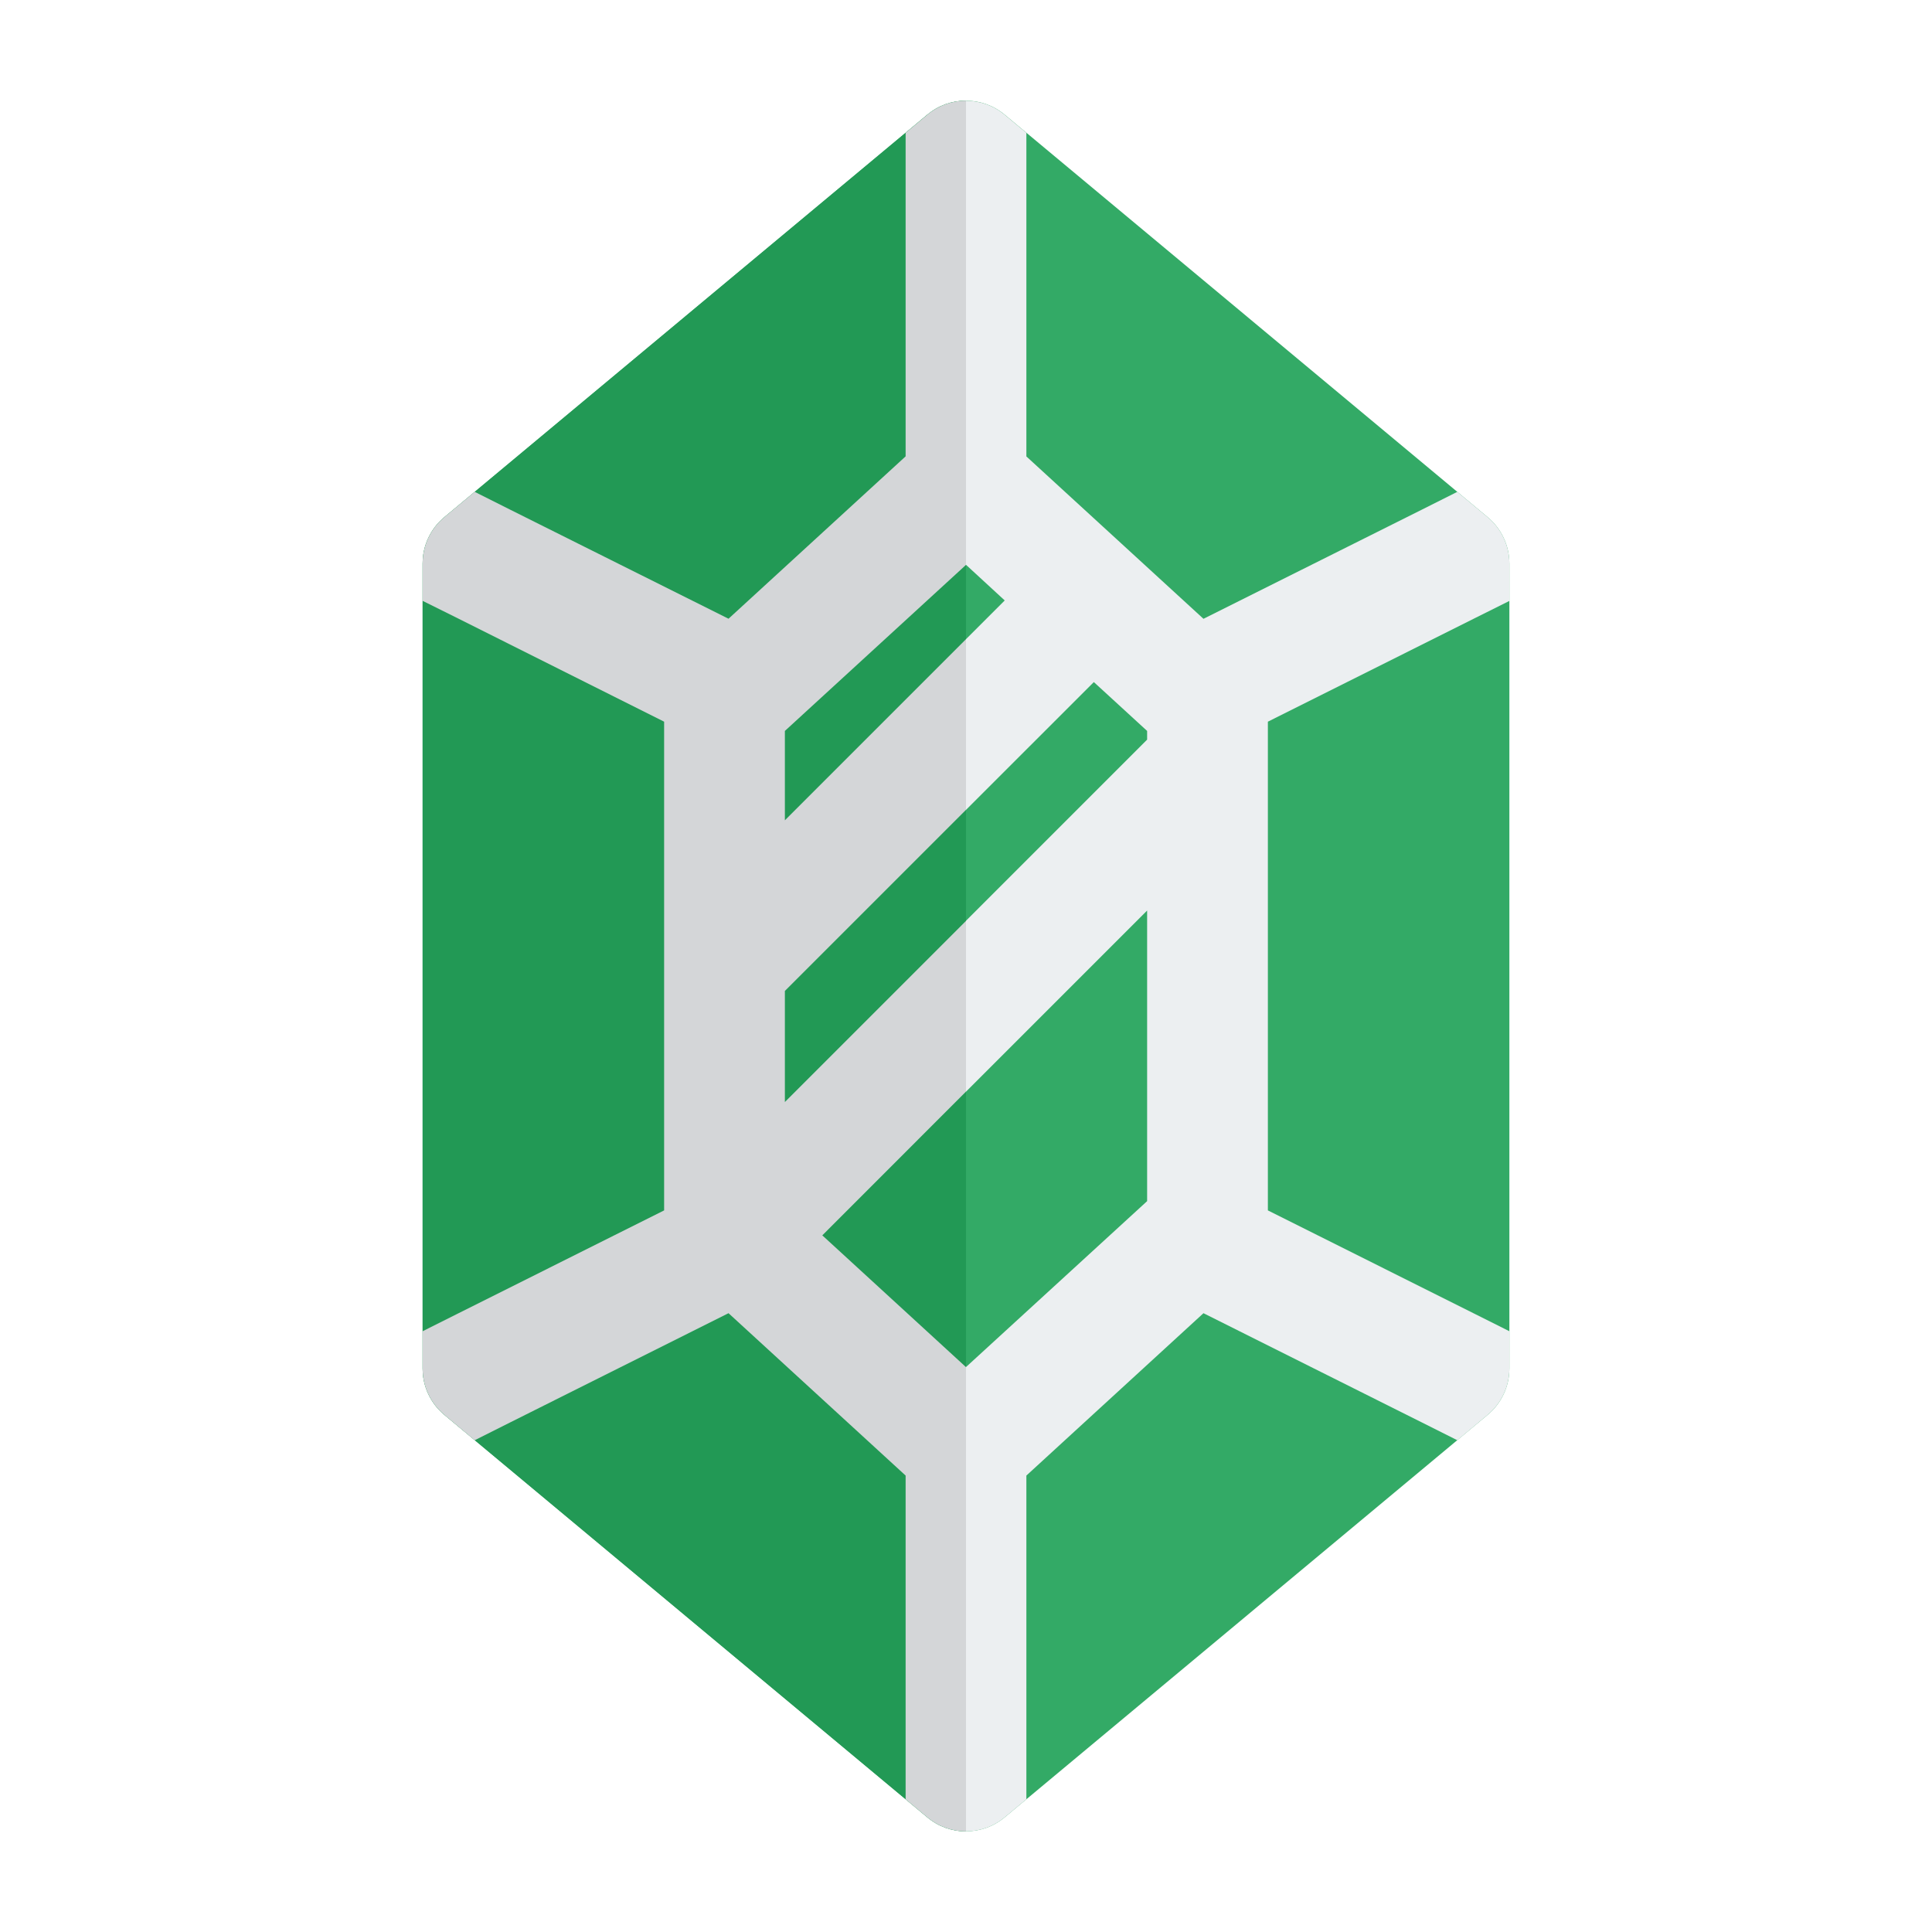
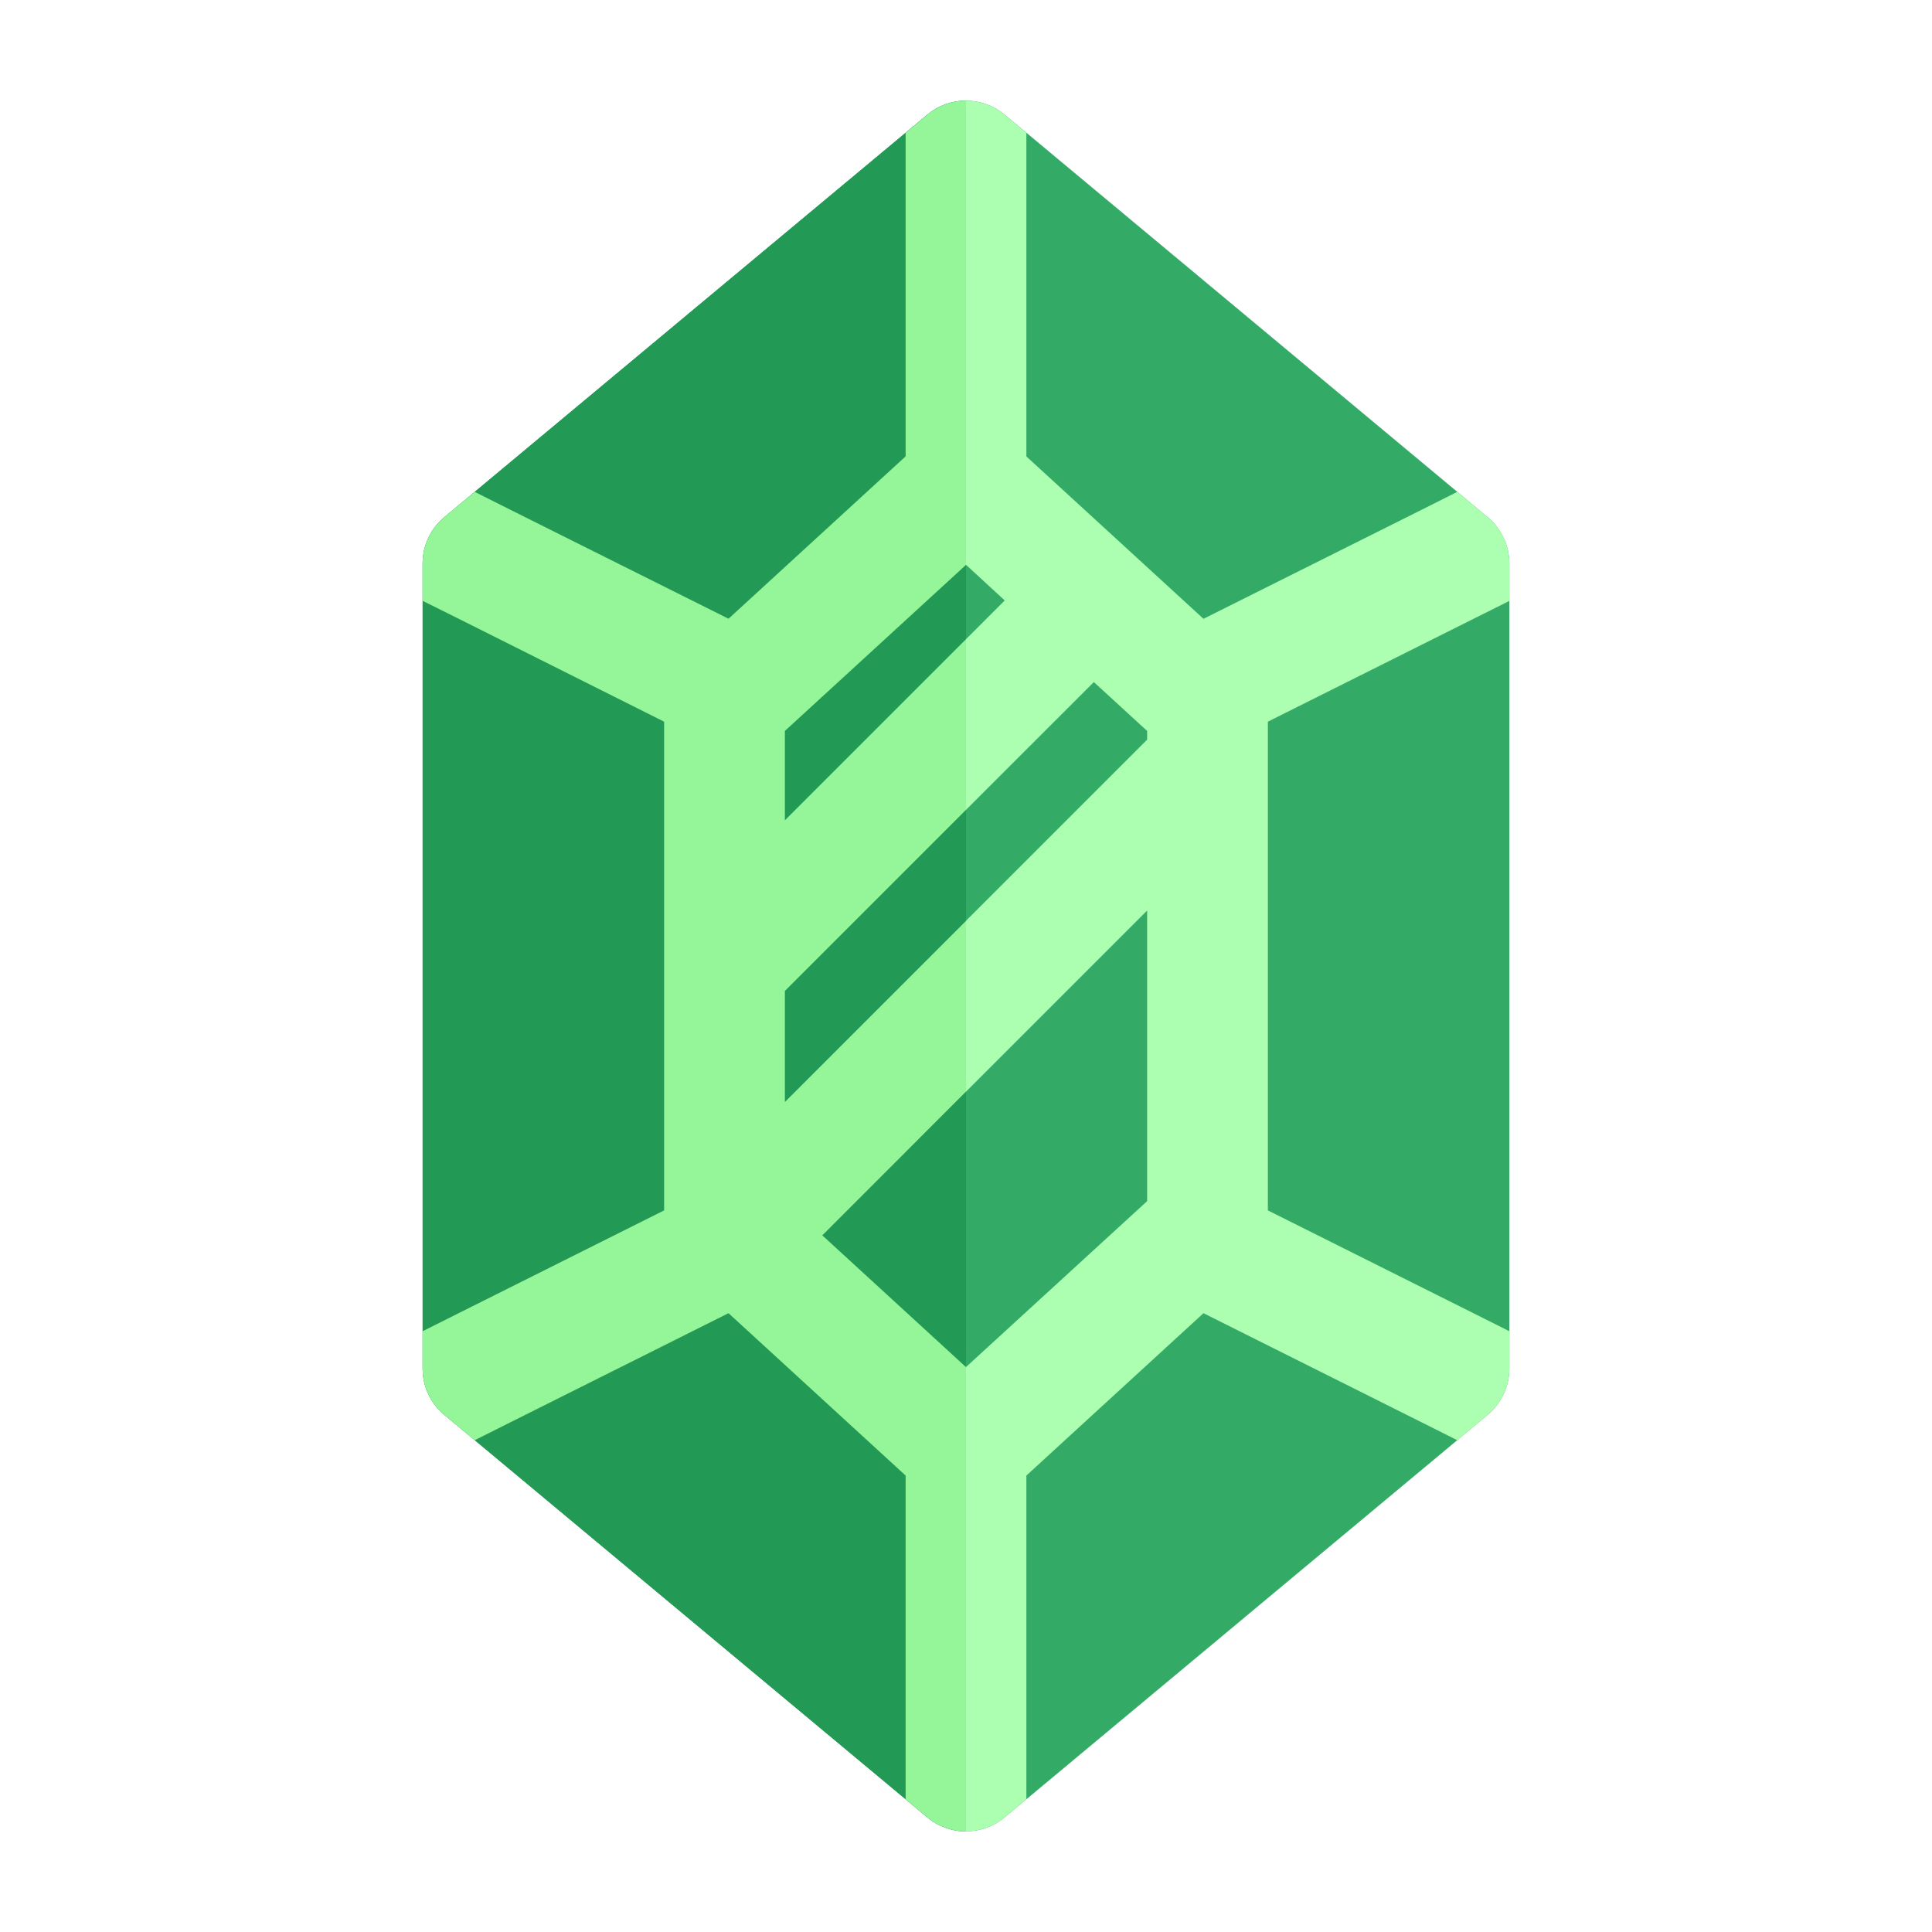
<svg xmlns="http://www.w3.org/2000/svg" width="24" height="24" fill="none">
  <path fill="#3a6" d="M12.48 1.424a.75.75 0 00-.96 0l-6 5A.75.75 0 005.25 7v10a.75.75 0 00.27.576l6 5a.75.75 0 00.96 0l6-5a.75.75 0 00.27-.576V7a.75.75 0 00-.27-.576l-6-5z" />
-   <path fill="#ECEFF1" fill-rule="evenodd" d="M5.25 7v.464l.415.207L8.25 8.964v6.073l-2.585 1.292-.415.207V17a.75.75 0 00.27.576l.377.314.438-.22 2.715-1.357 2.2 2.017v4.021l.27.225a.75.75 0 00.96 0l.27-.225V18.33l2.2-2.017 2.715 1.358.438.22.377-.315a.75.75 0 00.27-.576v-.463l-.415-.208-2.585-1.293V8.965l2.585-1.293.415-.207V7a.75.75 0 00-.27-.576l-.377-.314-.438.22-2.715 1.357-2.2-2.017V1.65l-.27-.225a.75.75 0 00-.96 0l-.27.225v4.02l-2.2 2.017-2.715-1.358-.438-.22-.377.315A.75.75 0 005.25 7zm9 2.19v-.11l-.662-.607L9.75 12.31v1.378l4.5-4.5zm-4.035 6.156l4.035-4.035v3.61L12 16.982l-1.785-1.637zm-.465-5.157l2.731-2.73L12 7.016 9.75 9.08v1.11z" clip-rule="evenodd" />
+   <path fill="#ACFFB1" fill-rule="evenodd" d="M5.25 7v.464l.415.207L8.25 8.964v6.073l-2.585 1.292-.415.207V17a.75.75 0 00.27.576l.377.314.438-.22 2.715-1.357 2.2 2.017v4.021l.27.225a.75.75 0 00.96 0l.27-.225V18.33l2.2-2.017 2.715 1.358.438.22.377-.315a.75.75 0 00.27-.576v-.463l-.415-.208-2.585-1.293V8.965l2.585-1.293.415-.207V7a.75.75 0 00-.27-.576l-.377-.314-.438.22-2.715 1.357-2.2-2.017V1.65l-.27-.225a.75.75 0 00-.96 0l-.27.225v4.02l-2.2 2.017-2.715-1.358-.438-.22-.377.315A.75.75 0 005.25 7zm9 2.19v-.11l-.662-.607L9.75 12.31v1.378l4.5-4.5zm-4.035 6.156l4.035-4.035v3.61L12 16.982l-1.785-1.637zm-.465-5.157l2.731-2.73L12 7.016 9.75 9.08v1.11z" clip-rule="evenodd" />
  <path fill="#295" fill-rule="evenodd" d="M12 1.25v21.5a.748.748 0 01-.48-.174l-6-5A.75.75 0 015.25 17V7a.75.75 0 01.27-.576l6-5A.748.748 0 0112 1.25z" clip-rule="evenodd" />
-   <path fill="#D4D6D8" fill-rule="evenodd" d="M5.665 7.67l-.415-.206V7a.75.75 0 01.27-.576l.377-.314.438.22L9.05 7.686l2.2-2.017V1.65l.27-.225A.748.748 0 0112 1.25v5.767L9.75 9.08v1.11L12 7.94v2.12l-2.25 2.25v1.38L12 11.44v2.12l-1.785 1.786L12 16.983v5.767a.748.748 0 01-.48-.174l-.27-.225V18.33l-2.2-2.017-2.715 1.358-.438.22-.377-.315A.75.75 0 015.25 17v-.463l.415-.208 2.585-1.293V8.965L5.665 7.67z" clip-rule="evenodd" />
+   <path fill="#94F698" fill-rule="evenodd" d="M5.665 7.67l-.415-.206V7a.75.75 0 01.27-.576l.377-.314.438.22L9.05 7.686l2.2-2.017V1.65l.27-.225A.748.748 0 0112 1.25v5.767L9.75 9.08v1.11L12 7.94v2.12l-2.25 2.25v1.38L12 11.44v2.12l-1.785 1.786L12 16.983v5.767a.748.748 0 01-.48-.174l-.27-.225V18.33l-2.2-2.017-2.715 1.358-.438.22-.377-.315A.75.75 0 015.25 17v-.463l.415-.208 2.585-1.293V8.965L5.665 7.67z" clip-rule="evenodd" />
</svg>
